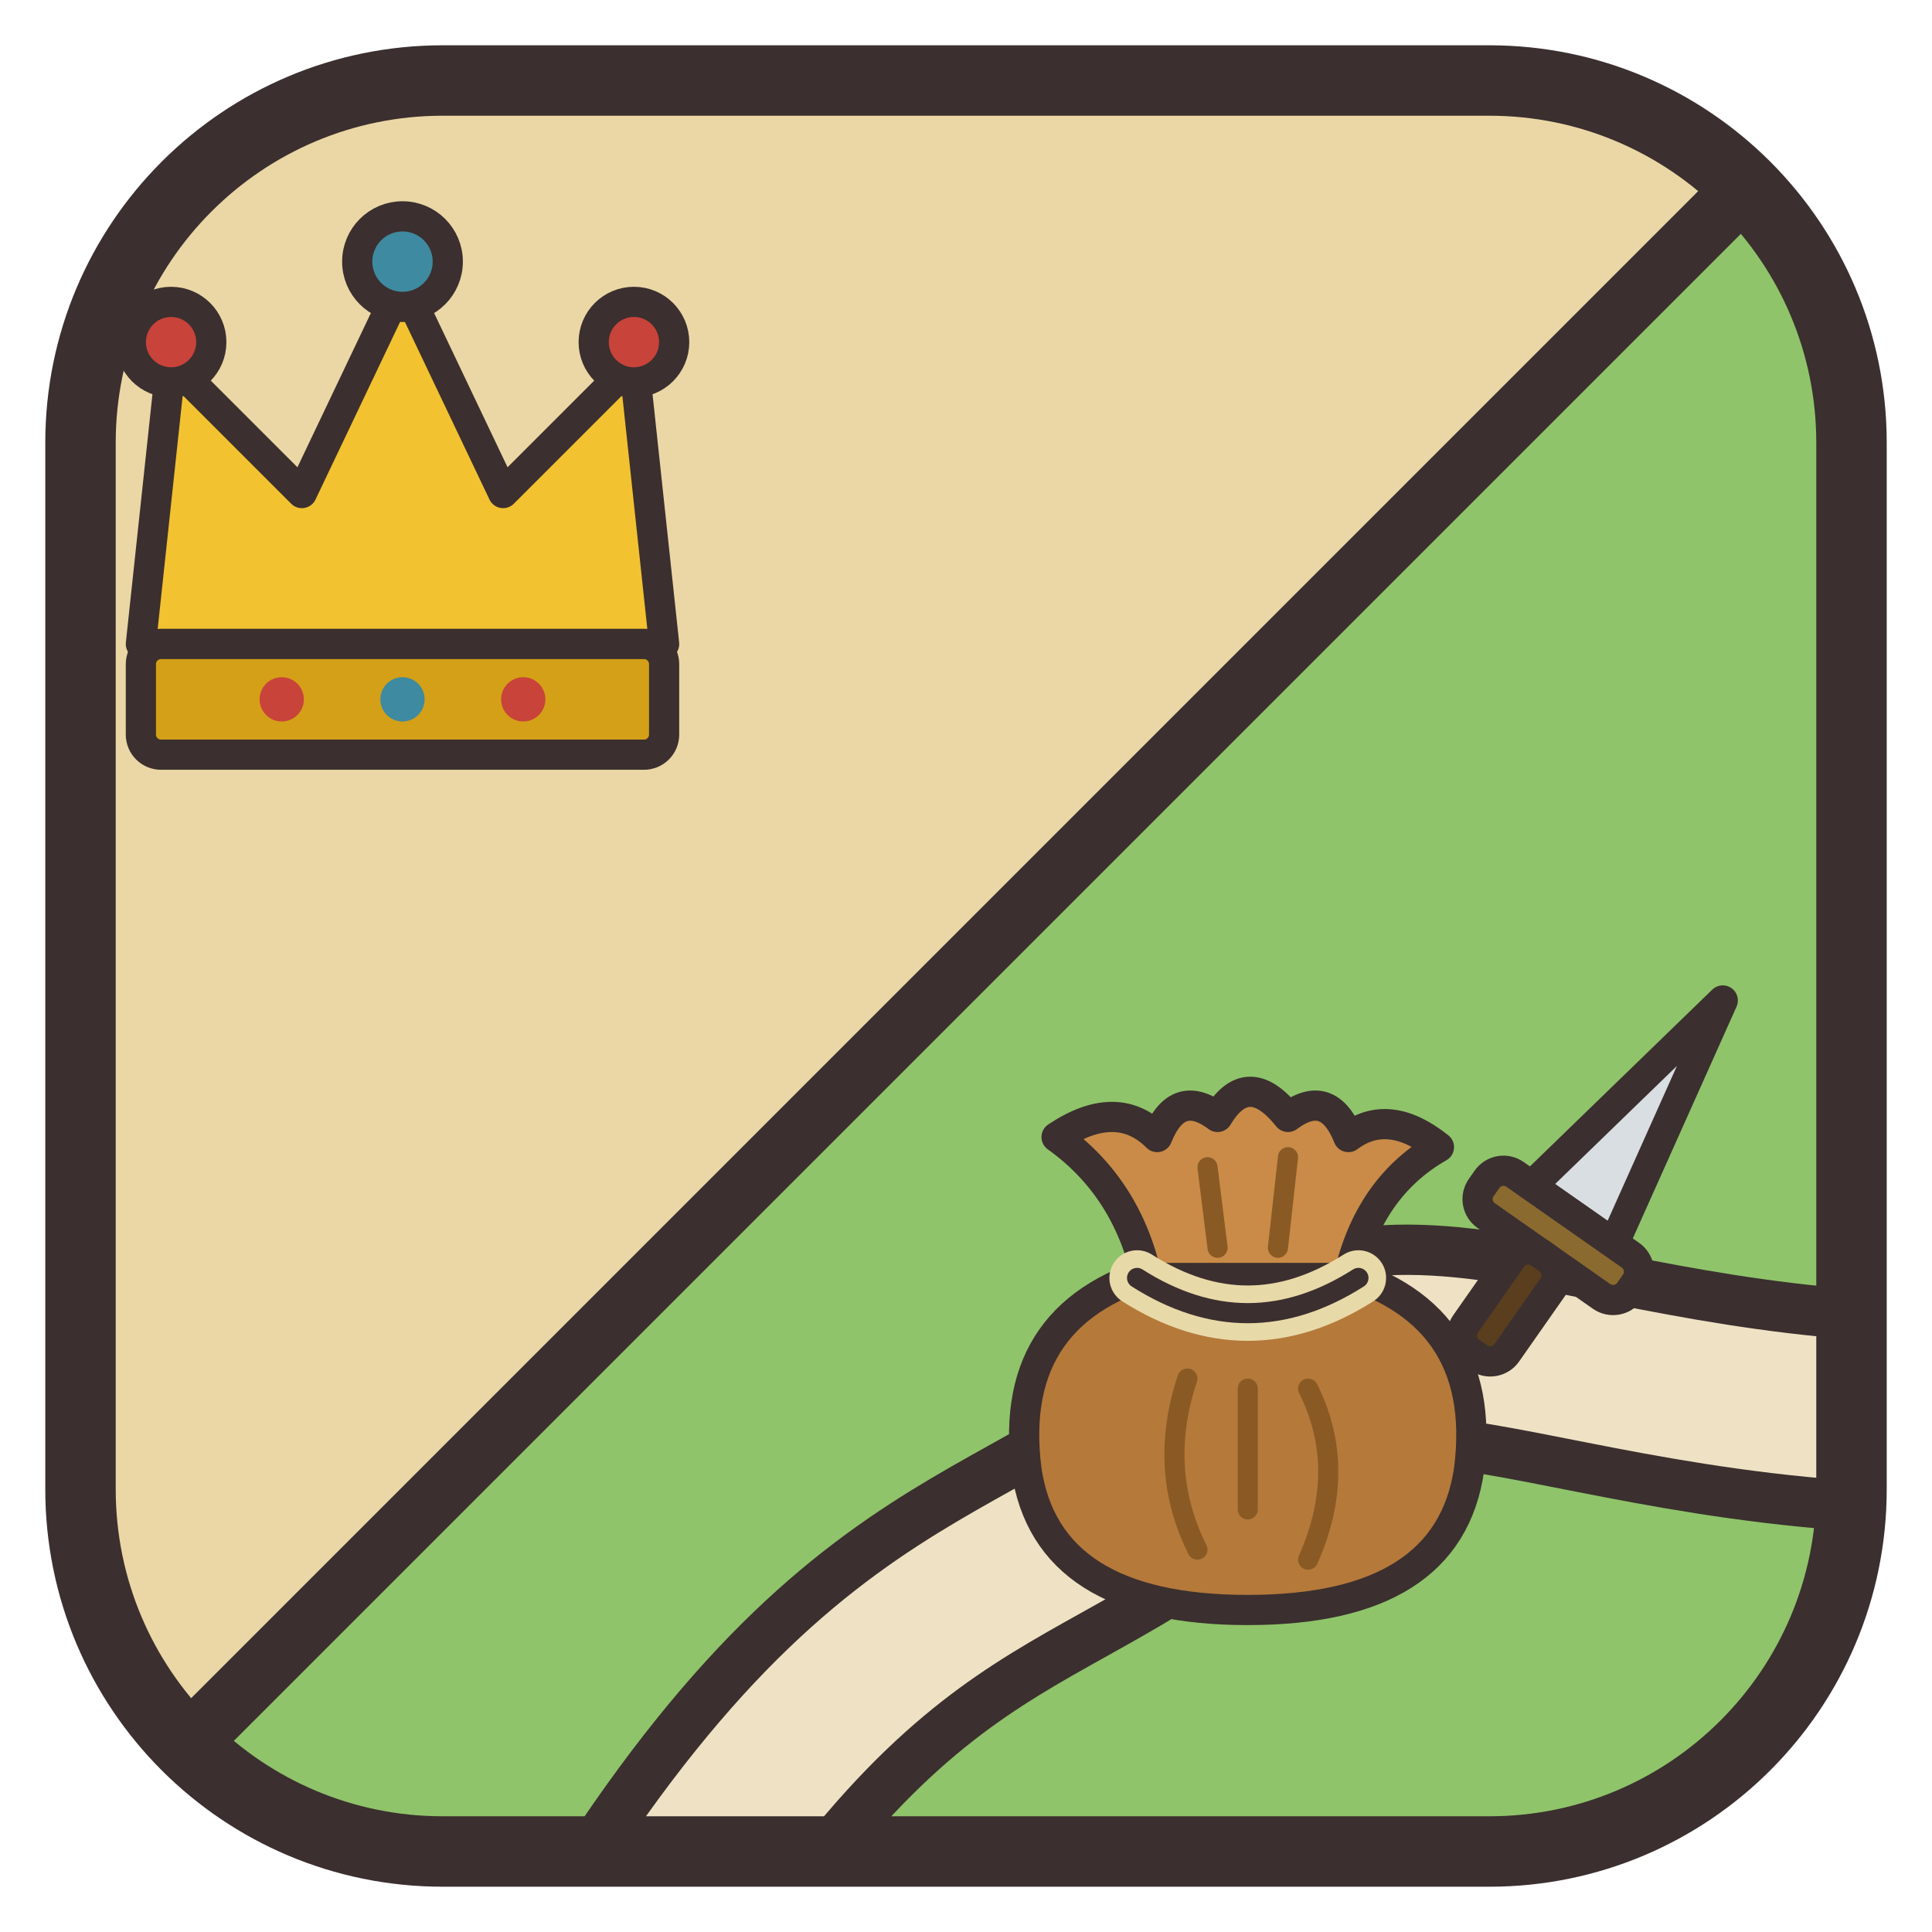
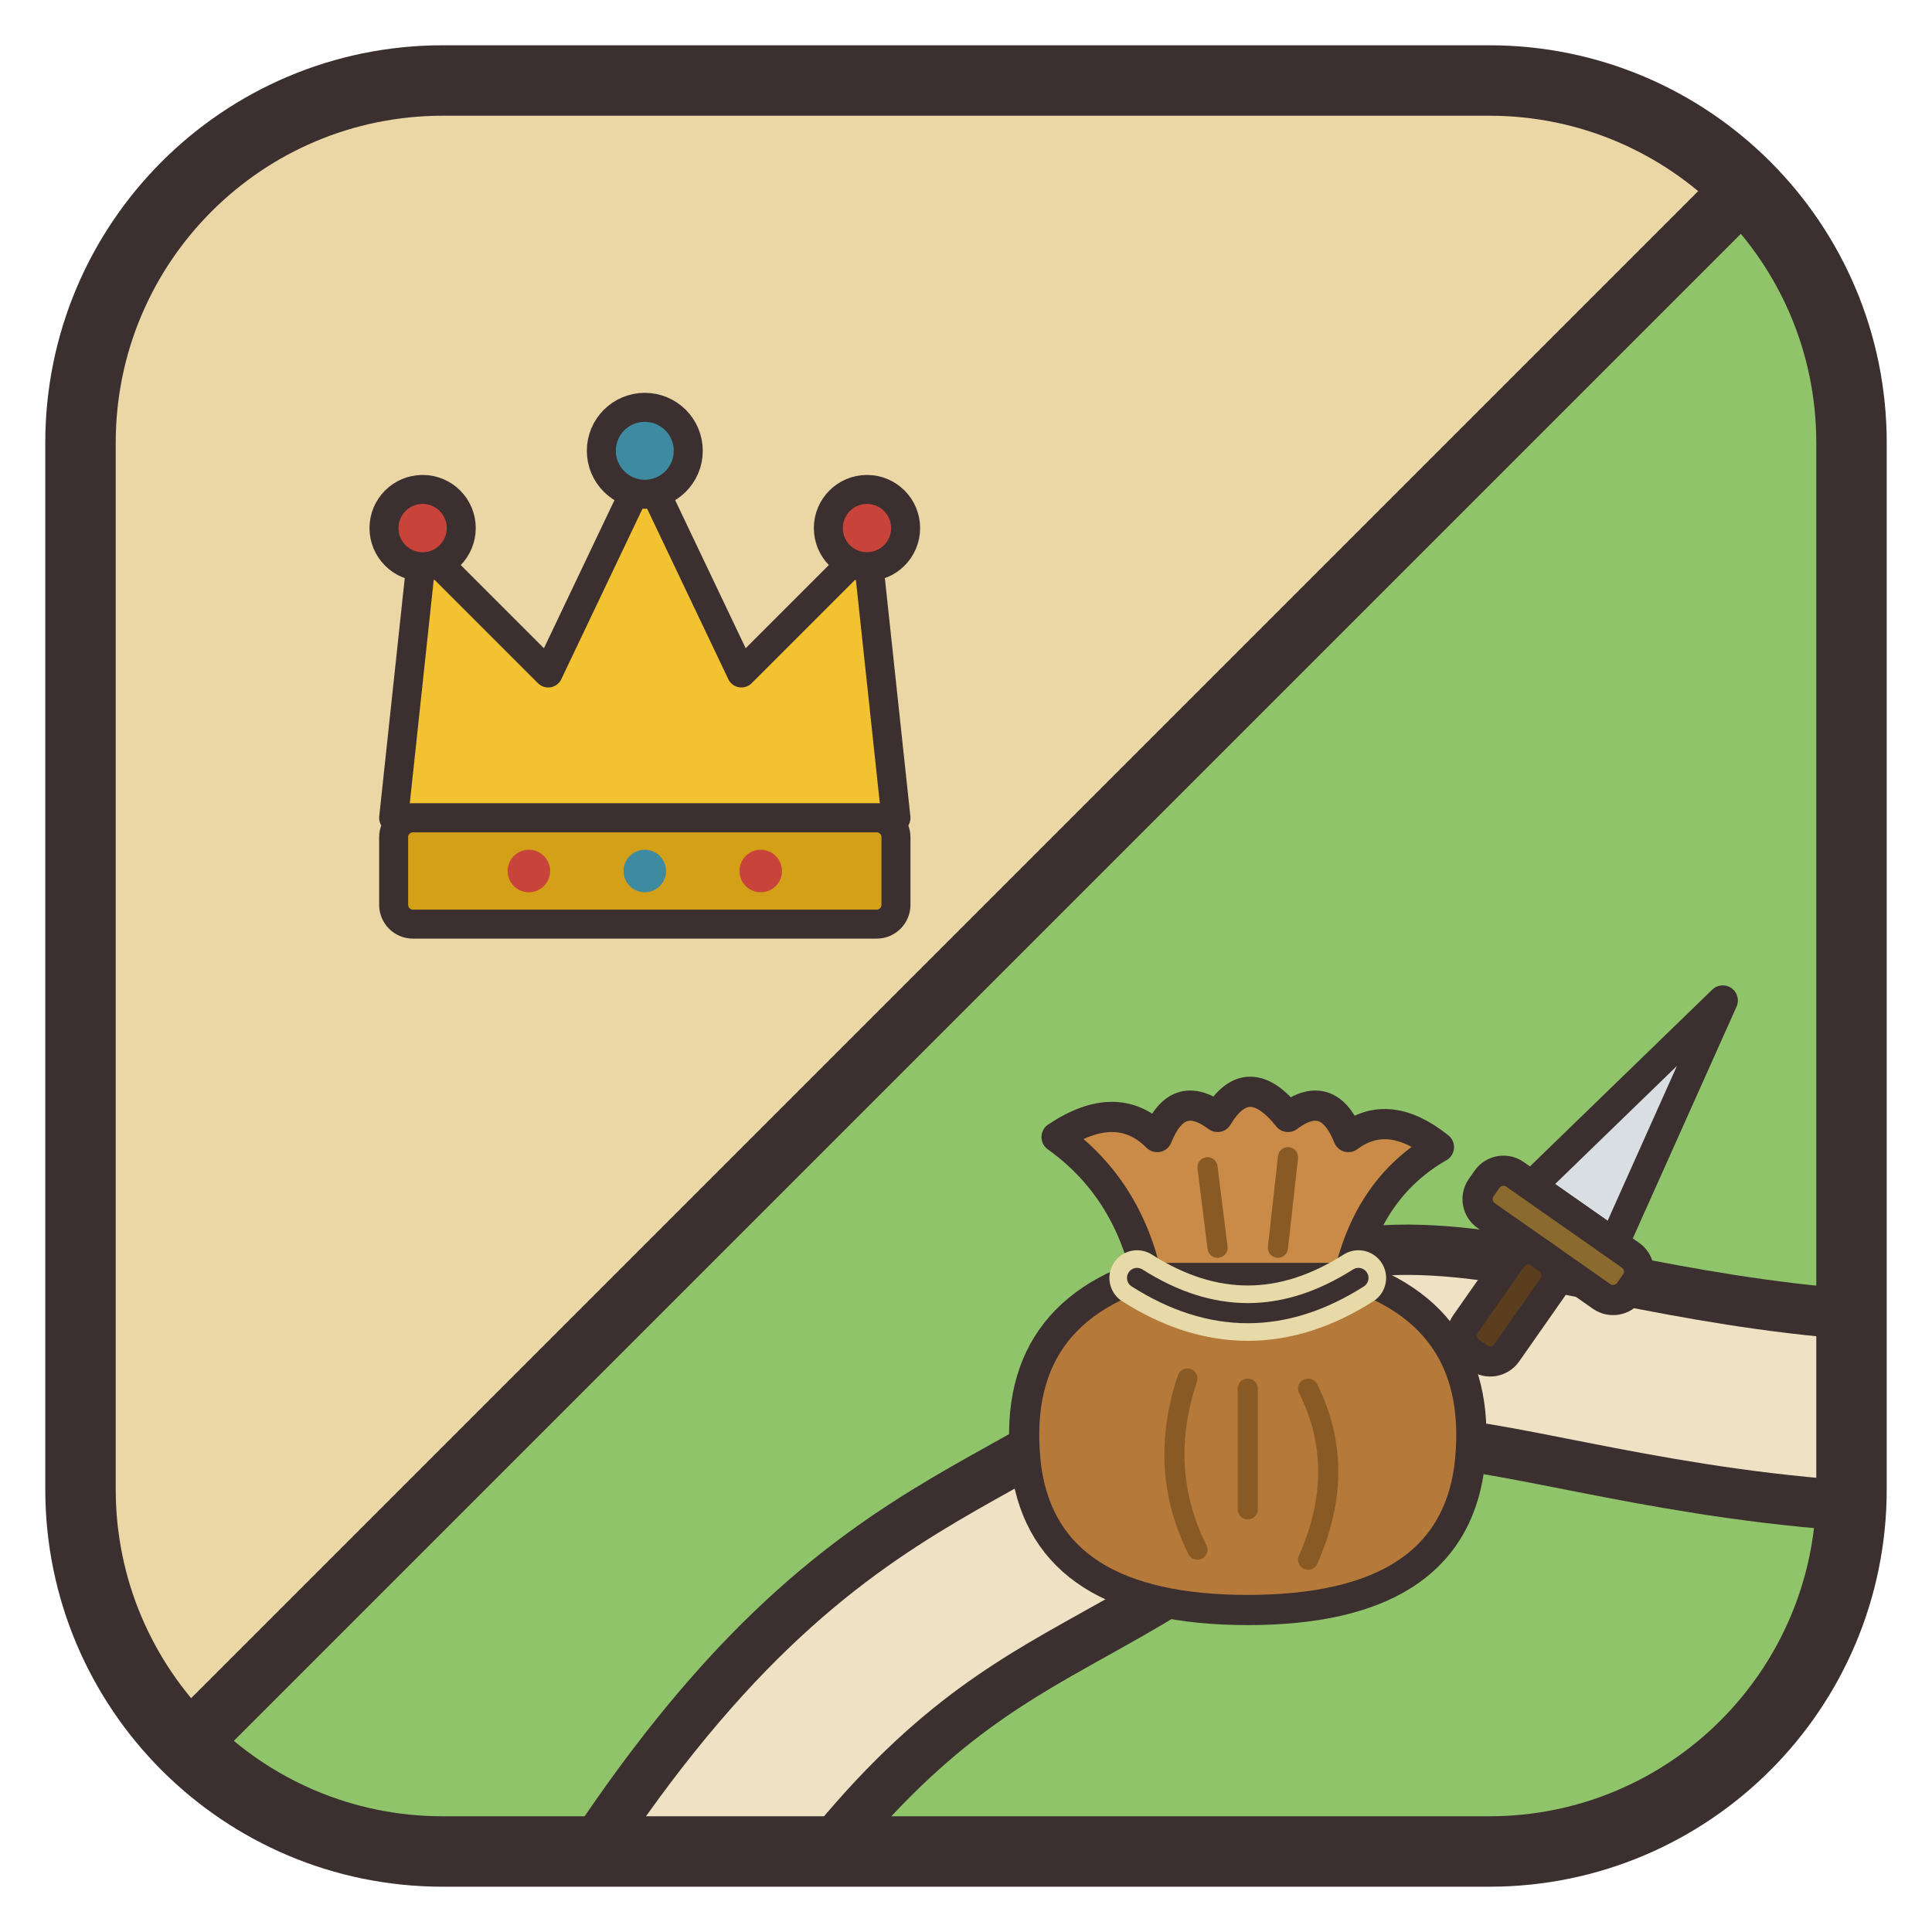
<svg xmlns="http://www.w3.org/2000/svg" width="96" height="96" viewBox="0 0 96 96">
  <defs>
    <clipPath id="t">
      <rect x="4" y="4" width="88" height="88" rx="18" />
    </clipPath>
  </defs>
  <rect x="4" y="4" width="88" height="88" rx="18" fill="#EBD7A5" />
  <g clip-path="url(#t)">
    <path d="M92 4 V92 H4 Z" fill="#8FC46A" />
    <path d="M104 70 C80 72 70 62 62 70 C52 80 44 76 30 100" fill="none" stroke="#3B2F2F" stroke-width="12" stroke-linecap="round" />
    <path d="M104 70 C80 72 70 62 62 70 C52 80 44 76 30 100" fill="none" stroke="#EFE2C4" stroke-width="7" stroke-linecap="round" />
    <path d="M4 4 L92 4 L4 92 Z" fill="#EBD7A5" />
    <path d="M92 4 L4 92" stroke="#3B2F2F" stroke-width="3" stroke-linecap="round" />
  </g>
-   <g transform="translate(-4 -2) scale(0.5)">
+   <g transform="translate(9 8) scale(0.48)">
    <g transform="translate(0 6)" stroke="#3B2F2F" stroke-linejoin="round" stroke-linecap="round" stroke-width="3">
      <path d="M22 62 L25 34 L38 47 L48 26 L58 47 L71 34 L74 62 Z" fill="#F2C230" />
      <rect x="22" y="62" width="52" height="11" rx="2" fill="#D4A017" />
      <circle cx="25" cy="32" r="4" fill="#C8433A" />
      <circle cx="48" cy="24" r="4.5" fill="#3E8AA0" />
      <circle cx="71" cy="32" r="4" fill="#C8433A" />
      <circle cx="36" cy="67.5" r="2.2" fill="#C8433A" stroke="none" />
      <circle cx="48" cy="67.5" r="2.2" fill="#3E8AA0" stroke="none" />
      <circle cx="60" cy="67.5" r="2.2" fill="#C8433A" stroke="none" />
    </g>
  </g>
  <g transform="translate(44 40) scale(0.5)">
    <g stroke="#3B2F2F" stroke-linejoin="round" stroke-linecap="round" stroke-width="3">
      <g transform="rotate(35 66 44)">
        <path d="M66 14 L71 40 H61 Z" fill="#D9DEE3" />
        <rect x="57" y="40" width="18" height="5" rx="2" fill="#8A6A2F" />
        <rect x="63.5" y="45" width="5" height="12" rx="2" fill="#5A3E1E" />
      </g>
      <path d="M14 66 Q12 50 28 46 L44 46 Q60 50 58 66 Q56 80 36 80 Q16 80 14 66 Z" fill="#B5793A" />
      <path d="M26 47 Q24 38 17 33 Q23 29 27 33 Q29 28 33 31 Q36 26 40 31 Q44 28 46 33 Q50 30 55 34 Q48 38 46 47 Z" fill="#C98B47" />
      <path d="M25 47 Q36 54 47 47" fill="none" stroke-width="5.5" stroke="#E8D9A8" />
      <path d="M25 47 Q36 54 47 47" fill="none" stroke-width="2" stroke="#3B2F2F" />
      <path d="M30 57 Q27 66 31 74 M42 58 Q46 66 42 75 M36 58 V70" fill="none" stroke="#8A5A25" stroke-width="2" />
      <path d="M32 36 L33 44 M40 35 L39 44" fill="none" stroke="#8A5A25" stroke-width="2" />
    </g>
  </g>
  <rect x="4" y="4" width="88" height="88" rx="18" fill="none" stroke="#3B2F2F" stroke-width="3.5" />
</svg>
